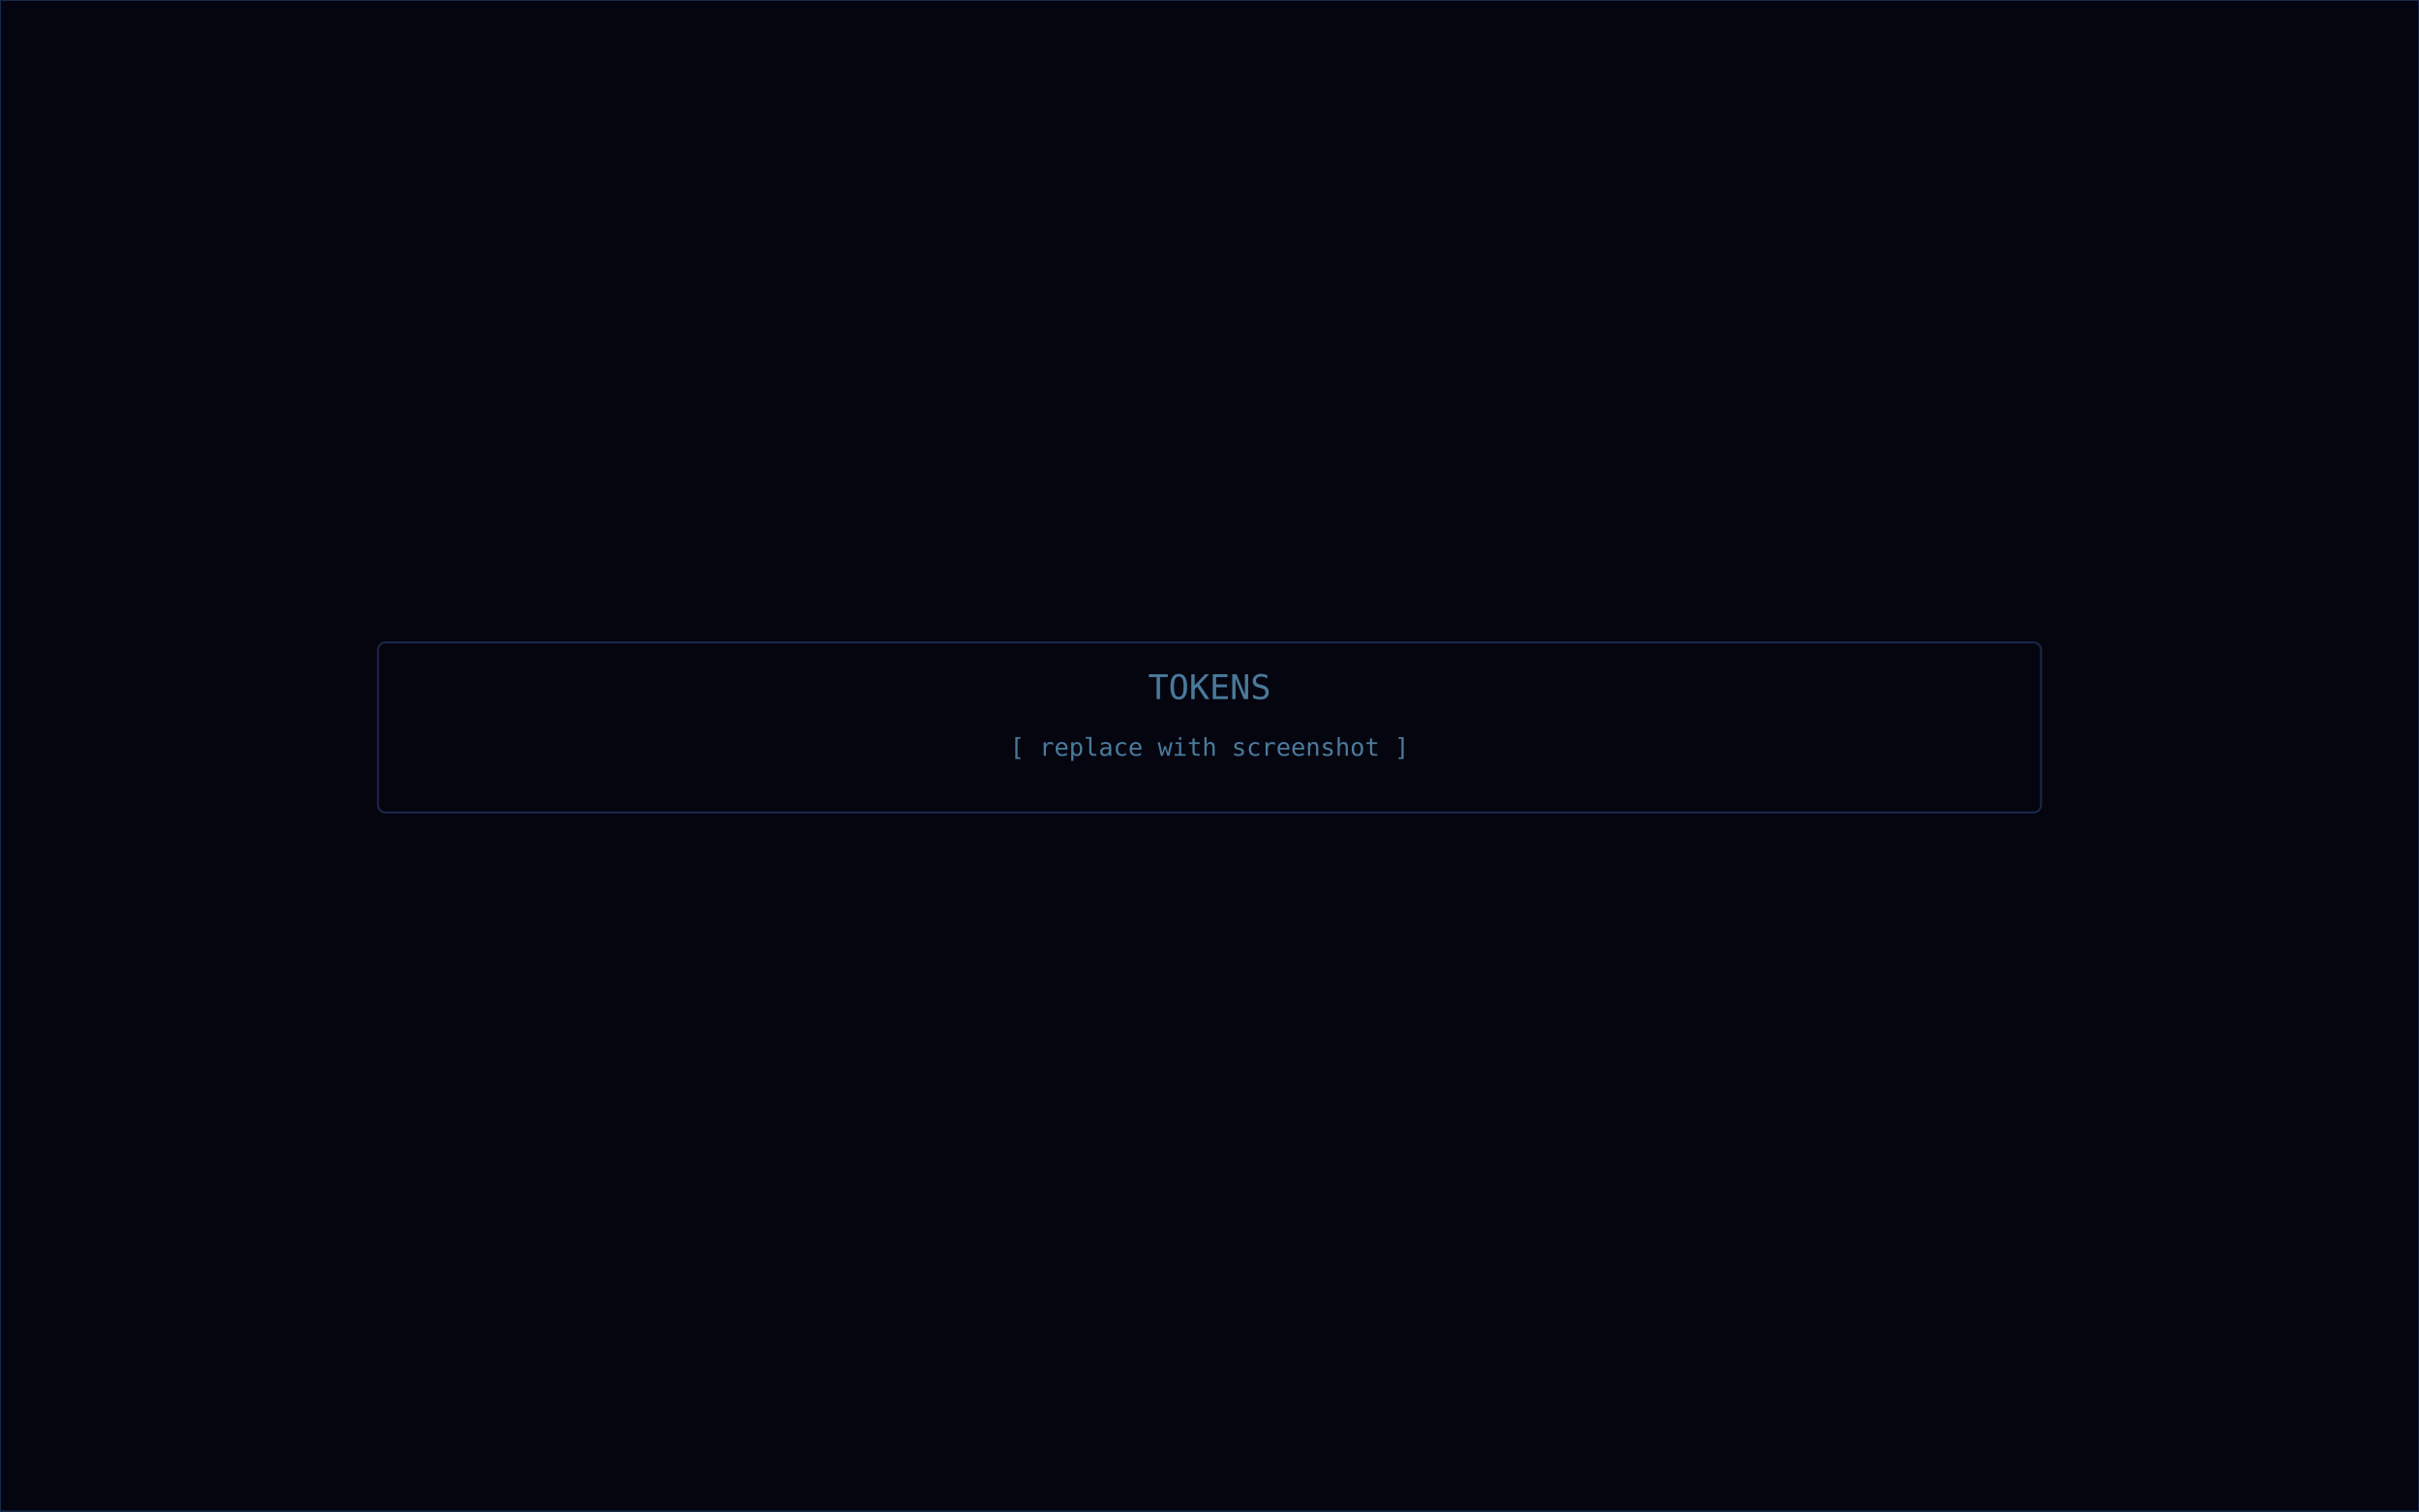
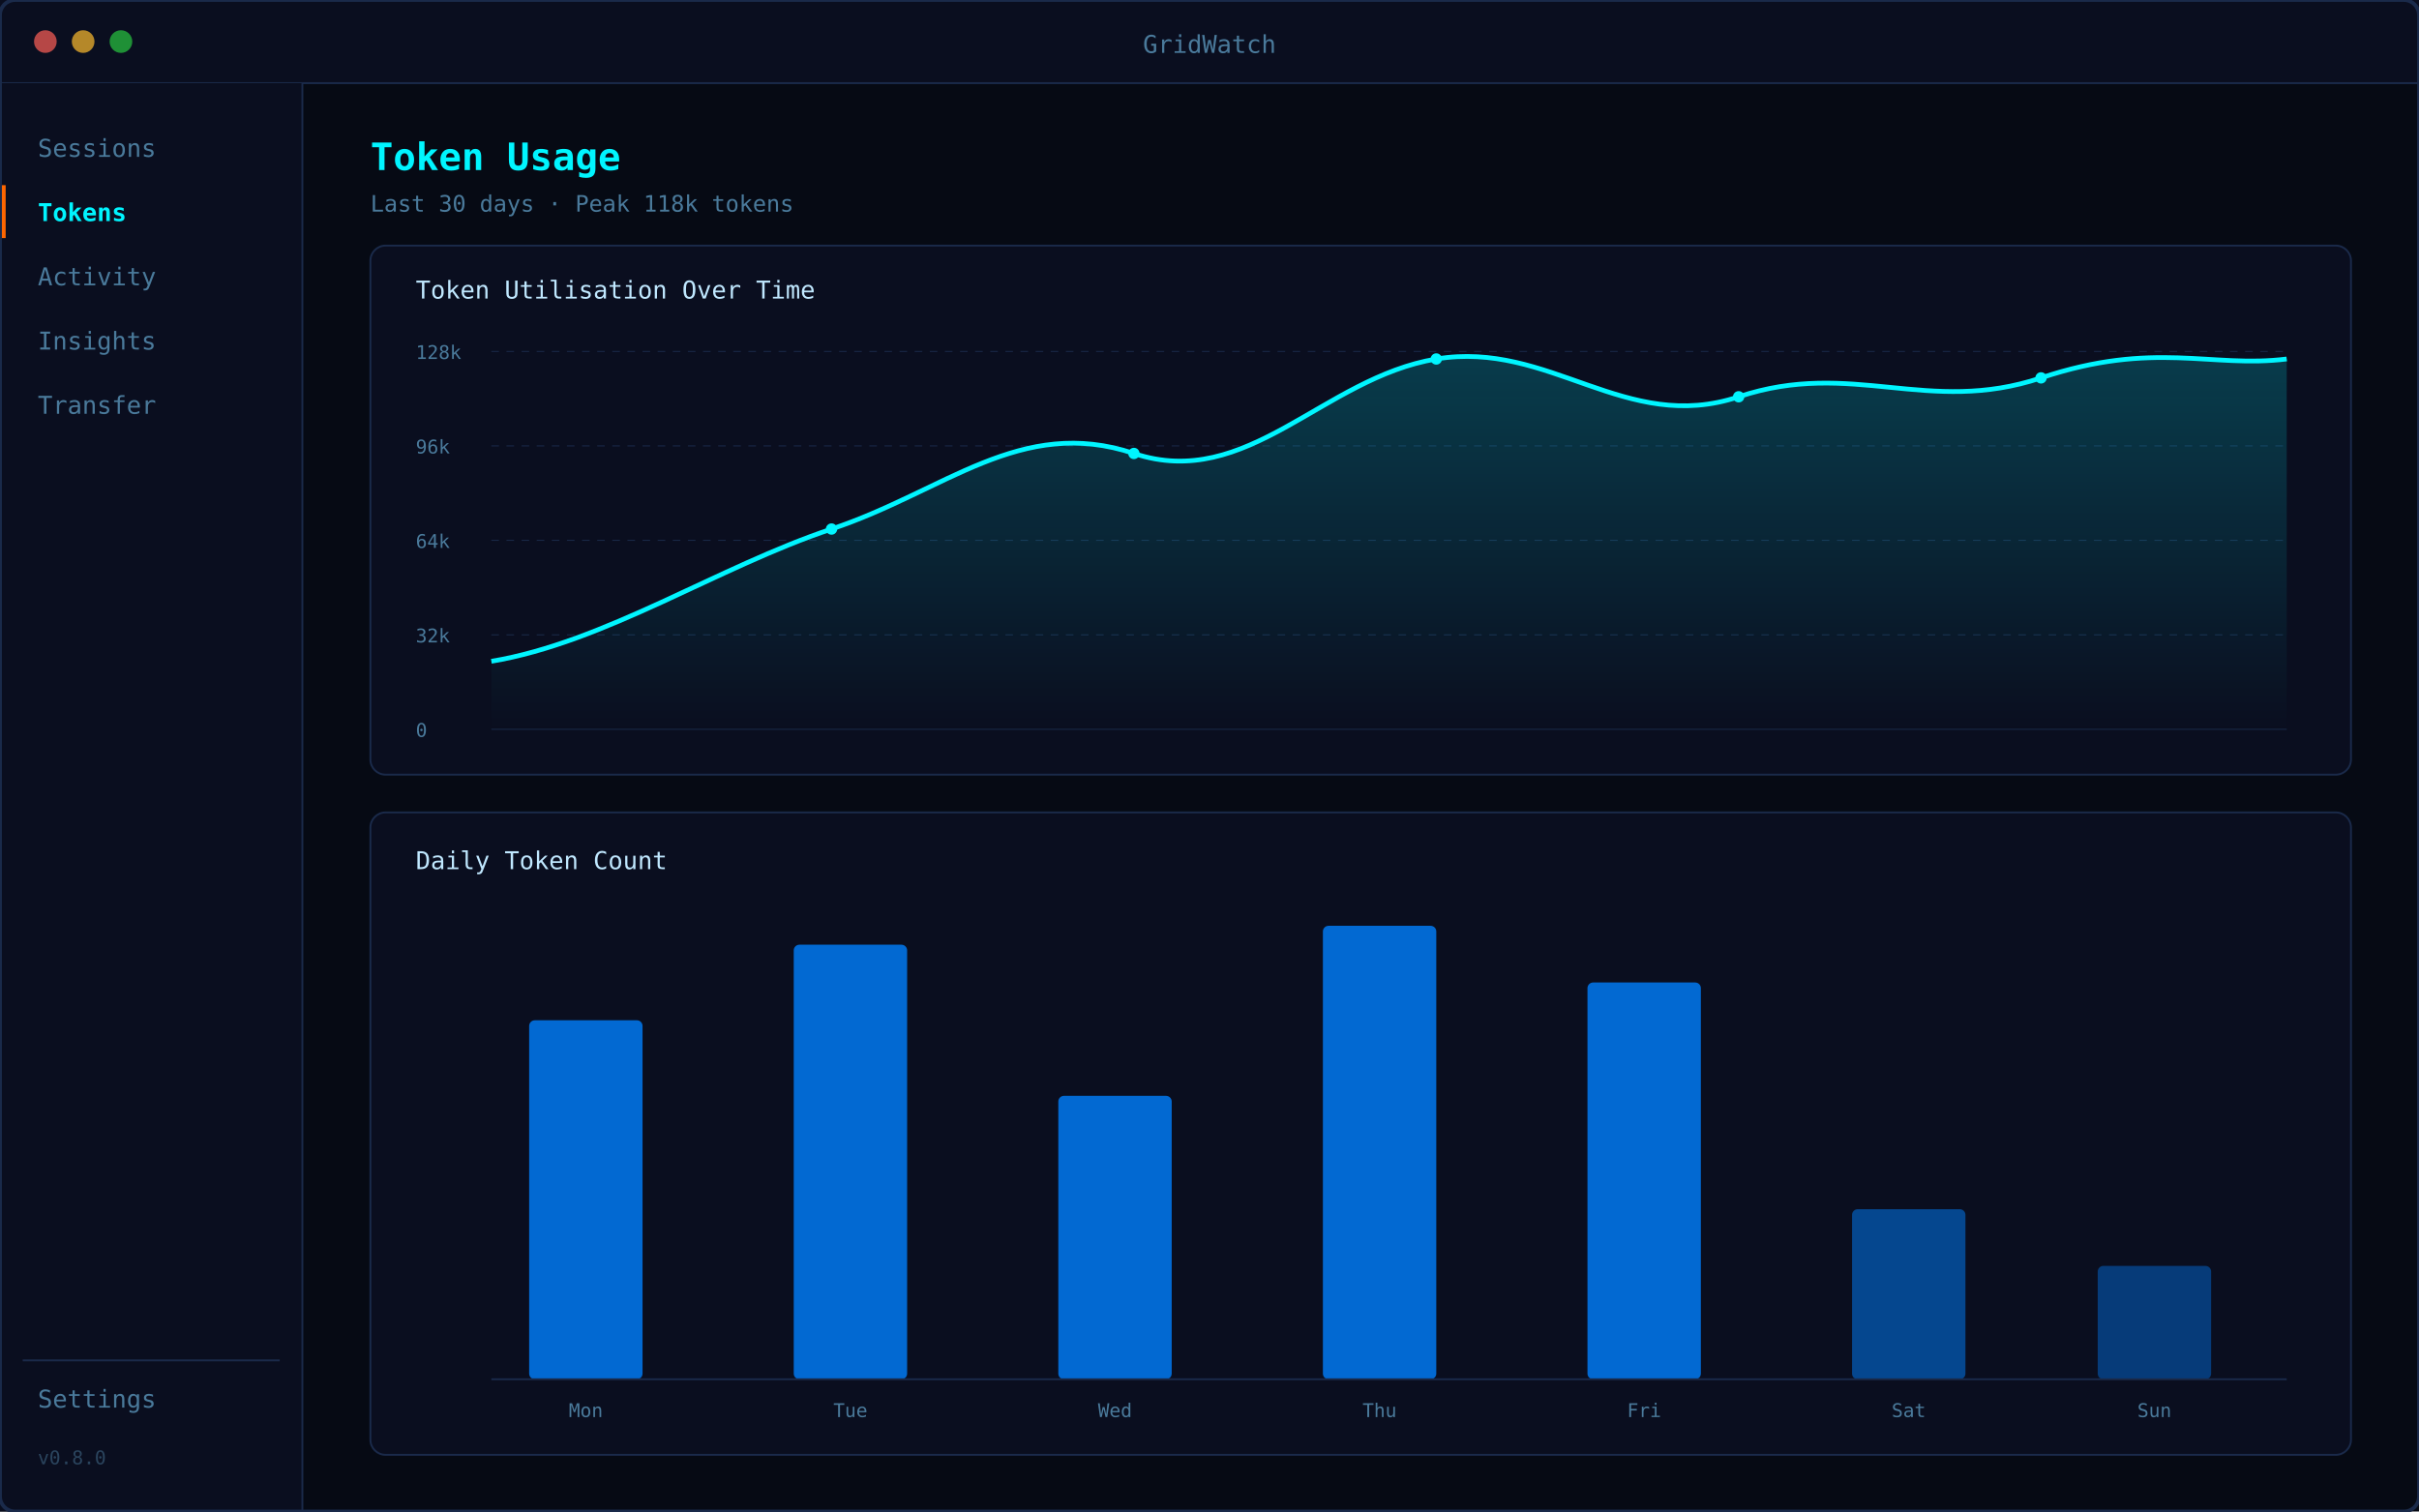
- <svg xmlns="http://www.w3.org/2000/svg" width="1280" height="800" viewBox="0 0 1280 800">
-   <rect width="1280" height="800" fill="#050510" />
-   <rect x="0" y="0" width="1280" height="800" fill="none" stroke="#1a2a4a" stroke-width="1" />
-   <text x="640" y="370" font-family="monospace" font-size="18" fill="#4a7a9b" text-anchor="middle">TOKENS</text>
-   <text x="640" y="400" font-family="monospace" font-size="13" fill="#4a7a9b" text-anchor="middle">[ replace with screenshot ]</text>
-   <rect x="200" y="340" width="880" height="90" rx="4" fill="none" stroke="#1a2a4a" stroke-width="1" />
+ <svg xmlns="http://www.w3.org/2000/svg" width="1280" height="800" viewBox="0 0 1280 800" font-family="'SF Mono','Fira Code','Cascadia Code',monospace">
+   <defs>
+     <linearGradient id="t-fill" x1="0" y1="0" x2="0" y2="1">
+       <stop offset="0%" stop-color="#00f5ff" stop-opacity="0.2" />
+       <stop offset="100%" stop-color="#00f5ff" stop-opacity="0" />
+     </linearGradient>
+   </defs>
+   <rect width="1280" height="800" fill="#060a14" />
+   <rect width="1280" height="44" fill="#0a0e1f" />
+   <circle cx="24" cy="22" r="6" fill="#ff5f57" opacity="0.7" />
+   <circle cx="44" cy="22" r="6" fill="#febc2e" opacity="0.7" />
+   <circle cx="64" cy="22" r="6" fill="#28c840" opacity="0.7" />
+   <text x="640" y="28" font-size="13" fill="#4a7a9b" text-anchor="middle">GridWatch</text>
+   <line x1="0" y1="44" x2="1280" y2="44" stroke="#1a2a4a" stroke-width="1" />
+   <rect x="0" y="44" width="160" height="756" fill="#0a0e1f" />
+   <line x1="160" y1="44" x2="160" y2="800" stroke="#1a2a4a" stroke-width="1" />
+   <text x="20" y="83" font-size="13" fill="#4a7a9b">Sessions</text>
+   <rect x="0" y="98" width="3" height="28" fill="#ff6600" />
+   <text x="20" y="117" font-size="13" fill="#00f5ff" font-weight="bold">Tokens</text>
+   <text x="20" y="151" font-size="13" fill="#4a7a9b">Activity</text>
+   <text x="20" y="185" font-size="13" fill="#4a7a9b">Insights</text>
+   <text x="20" y="219" font-size="13" fill="#4a7a9b">Transfer</text>
+   <line x1="12" y1="720" x2="148" y2="720" stroke="#1a2a4a" stroke-width="1" />
+   <text x="20" y="745" font-size="13" fill="#4a7a9b">Settings</text>
+   <text x="20" y="775" font-size="10" fill="#4a7a9b" opacity="0.5">v0.8.0</text>
+   <text x="196" y="90" font-size="20" fill="#00f5ff" font-weight="bold">Token Usage</text>
+   <text x="196" y="112" font-size="12" fill="#4a7a9b">Last 30 days · Peak 118k tokens</text>
+   <rect x="196" y="130" width="1048" height="280" rx="8" fill="#0a0e1f" stroke="#1a2a4a" stroke-width="1" />
+   <text x="220" y="158" font-size="13" fill="#c0e8ff">Token Utilisation Over Time</text>
+   <text x="220" y="190" font-size="10" fill="#4a7a9b">128k</text>
+   <text x="220" y="240" font-size="10" fill="#4a7a9b">96k</text>
+   <text x="220" y="290" font-size="10" fill="#4a7a9b">64k</text>
+   <text x="220" y="340" font-size="10" fill="#4a7a9b">32k</text>
+   <text x="220" y="390" font-size="10" fill="#4a7a9b">0</text>
+   <line x1="260" y1="186" x2="1210" y2="186" stroke="#1a2a4a" stroke-width="0.5" stroke-dasharray="4,4" />
+   <line x1="260" y1="236" x2="1210" y2="236" stroke="#1a2a4a" stroke-width="0.5" stroke-dasharray="4,4" />
+   <line x1="260" y1="286" x2="1210" y2="286" stroke="#1a2a4a" stroke-width="0.5" stroke-dasharray="4,4" />
+   <line x1="260" y1="336" x2="1210" y2="336" stroke="#1a2a4a" stroke-width="0.5" stroke-dasharray="4,4" />
+   <line x1="260" y1="386" x2="1210" y2="386" stroke="#1a2a4a" stroke-width="0.5" />
+   <path d="M260,350 C320,340 380,300 440,280 C500,260 540,220 600,240 C660,260 700,200 760,190 C820,180 860,230 920,210 C980,190 1020,220 1080,200 C1140,180 1170,195 1210,190" fill="none" stroke="#00f5ff" stroke-width="2.5" />
+   <path d="M260,350 C320,340 380,300 440,280 C500,260 540,220 600,240 C660,260 700,200 760,190 C820,180 860,230 920,210 C980,190 1020,220 1080,200 C1140,180 1170,195 1210,190 L1210,386 L260,386 Z" fill="url(#t-fill)" />
+   <circle cx="440" cy="280" r="3" fill="#00f5ff" />
+   <circle cx="600" cy="240" r="3" fill="#00f5ff" />
+   <circle cx="760" cy="190" r="3" fill="#00f5ff" />
+   <circle cx="920" cy="210" r="3" fill="#00f5ff" />
+   <circle cx="1080" cy="200" r="3" fill="#00f5ff" />
+   <rect x="196" y="430" width="1048" height="340" rx="8" fill="#0a0e1f" stroke="#1a2a4a" stroke-width="1" />
+   <text x="220" y="460" font-size="13" fill="#c0e8ff">Daily Token Count</text>
+   <text x="310" y="750" font-size="10" fill="#4a7a9b" text-anchor="middle">Mon</text>
+   <text x="450" y="750" font-size="10" fill="#4a7a9b" text-anchor="middle">Tue</text>
+   <text x="590" y="750" font-size="10" fill="#4a7a9b" text-anchor="middle">Wed</text>
+   <text x="730" y="750" font-size="10" fill="#4a7a9b" text-anchor="middle">Thu</text>
+   <text x="870" y="750" font-size="10" fill="#4a7a9b" text-anchor="middle">Fri</text>
+   <text x="1010" y="750" font-size="10" fill="#4a7a9b" text-anchor="middle">Sat</text>
+   <text x="1140" y="750" font-size="10" fill="#4a7a9b" text-anchor="middle">Sun</text>
+   <rect x="280" y="540" width="60" height="190" rx="3" fill="#0080ff" opacity="0.8" />
+   <rect x="420" y="500" width="60" height="230" rx="3" fill="#0080ff" opacity="0.8" />
+   <rect x="560" y="580" width="60" height="150" rx="3" fill="#0080ff" opacity="0.8" />
+   <rect x="700" y="490" width="60" height="240" rx="3" fill="#0080ff" opacity="0.8" />
+   <rect x="840" y="520" width="60" height="210" rx="3" fill="#0080ff" opacity="0.8" />
+   <rect x="980" y="640" width="60" height="90" rx="3" fill="#0080ff" opacity="0.5" />
+   <rect x="1110" y="670" width="60" height="60" rx="3" fill="#0080ff" opacity="0.4" />
+   <line x1="260" y1="730" x2="1210" y2="730" stroke="#1a2a4a" stroke-width="1" />
+   <rect x="0" y="0" width="1280" height="800" rx="8" fill="none" stroke="#1a2a4a" stroke-width="2" />
</svg>
